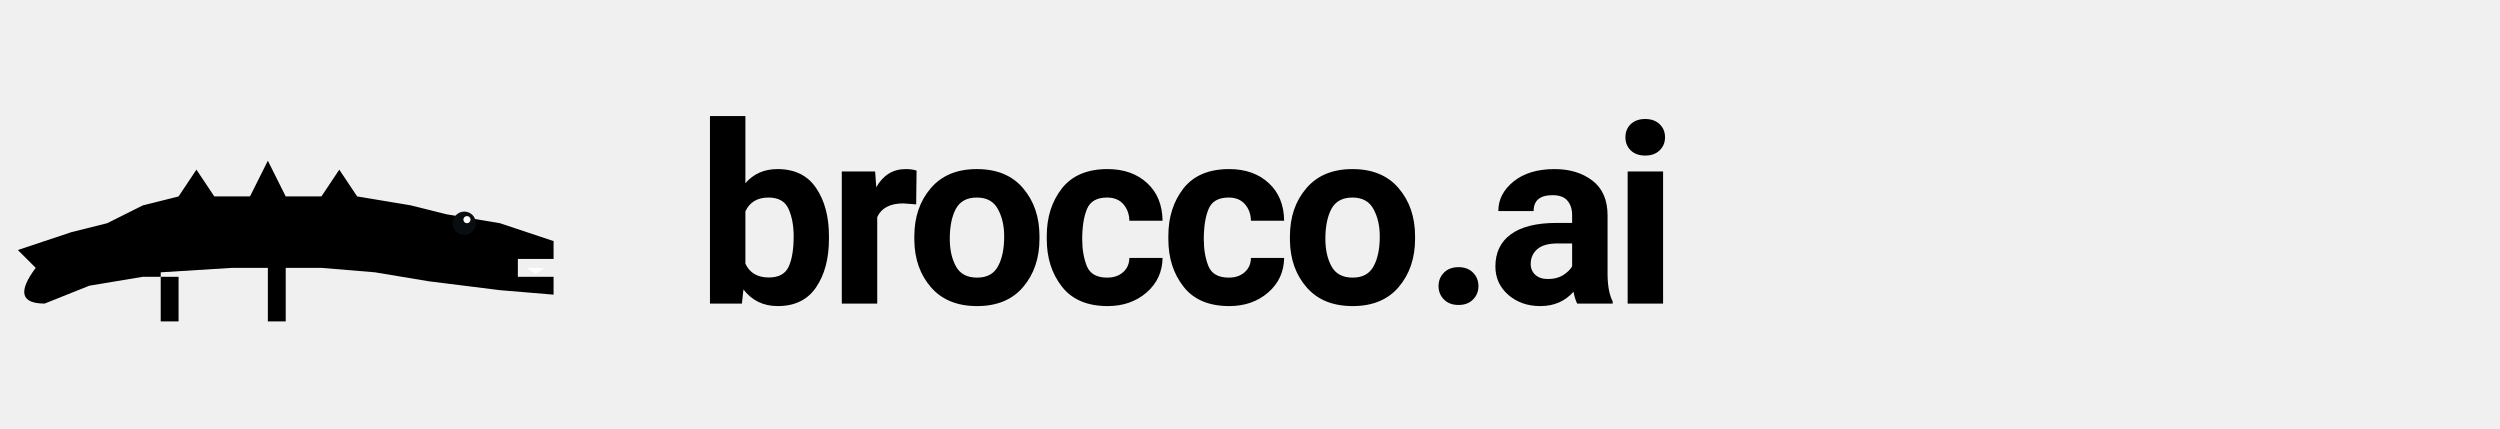
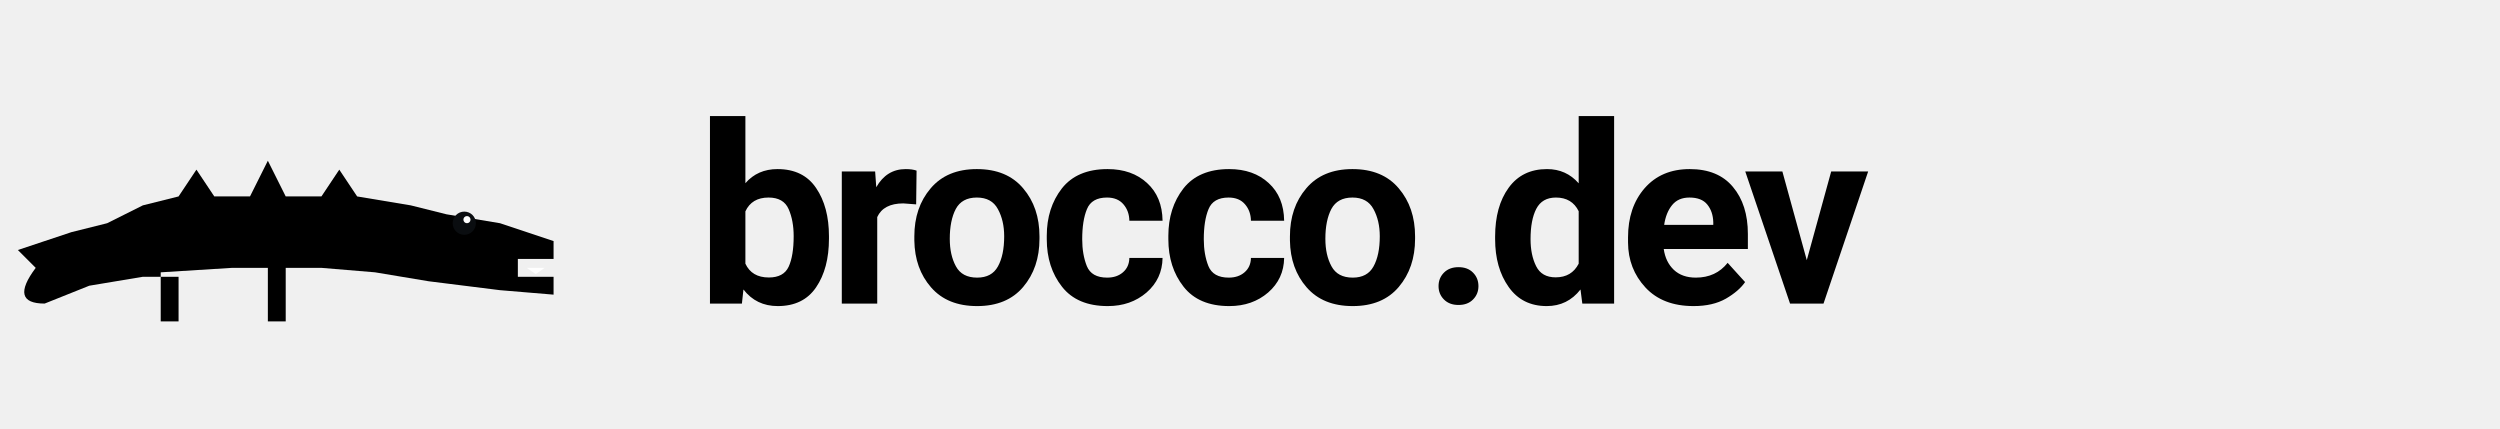
- <svg xmlns="http://www.w3.org/2000/svg" viewBox="0 0 280 48" fill="currentColor" aria-label="brocco.ai">
+ <svg xmlns="http://www.w3.org/2000/svg" viewBox="0 0 280 48" fill="currentColor" aria-label="brocco.dev">
  <g transform="translate(0, 6)">
    <path d="M 2 22 L 4 24 Q 1 28 5 28 L 10 26 L 16 25 L 20 25 L 20 30 L 18 30 L 18 24.5 L 26 24 L 32 24 L 32 30 L 30 30 L 30 24 L 36 24 L 42 24.5 L 48 25.5 L 56 26.5 L 62 27 L 62 25 L 58 25 L 58 23 L 62 23 L 62 21 L 56 19 L 50 18 L 46 17 L 40 16 L 38 13 L 36 16 L 32 16 L 30 12 L 28 16 L 24 16 L 22 13 L 20 16 L 16 17 L 12 19 L 8 20 Z" />
    <circle cx="52" cy="19" r="1.3" fill="#0a0d10" />
    <circle cx="52.3" cy="18.6" r="0.4" fill="#fff" />
    <path d="M 59 24 L 60 24.7 L 61 24 Z" fill="#fff" />
  </g>
-   <text x="78" y="34" font-family="ui-sans-serif, system-ui, -apple-system, 'Segoe UI', Roboto, sans-serif" font-size="28" font-weight="700" letter-spacing="-1">brocco<tspan opacity="0.55">.ai</tspan>
+   <text x="78" y="34" font-family="ui-sans-serif, system-ui, -apple-system, 'Segoe UI', Roboto, sans-serif" font-size="28" font-weight="700" letter-spacing="-1">brocco<tspan opacity="0.55">.dev</tspan>
  </text>
</svg>
